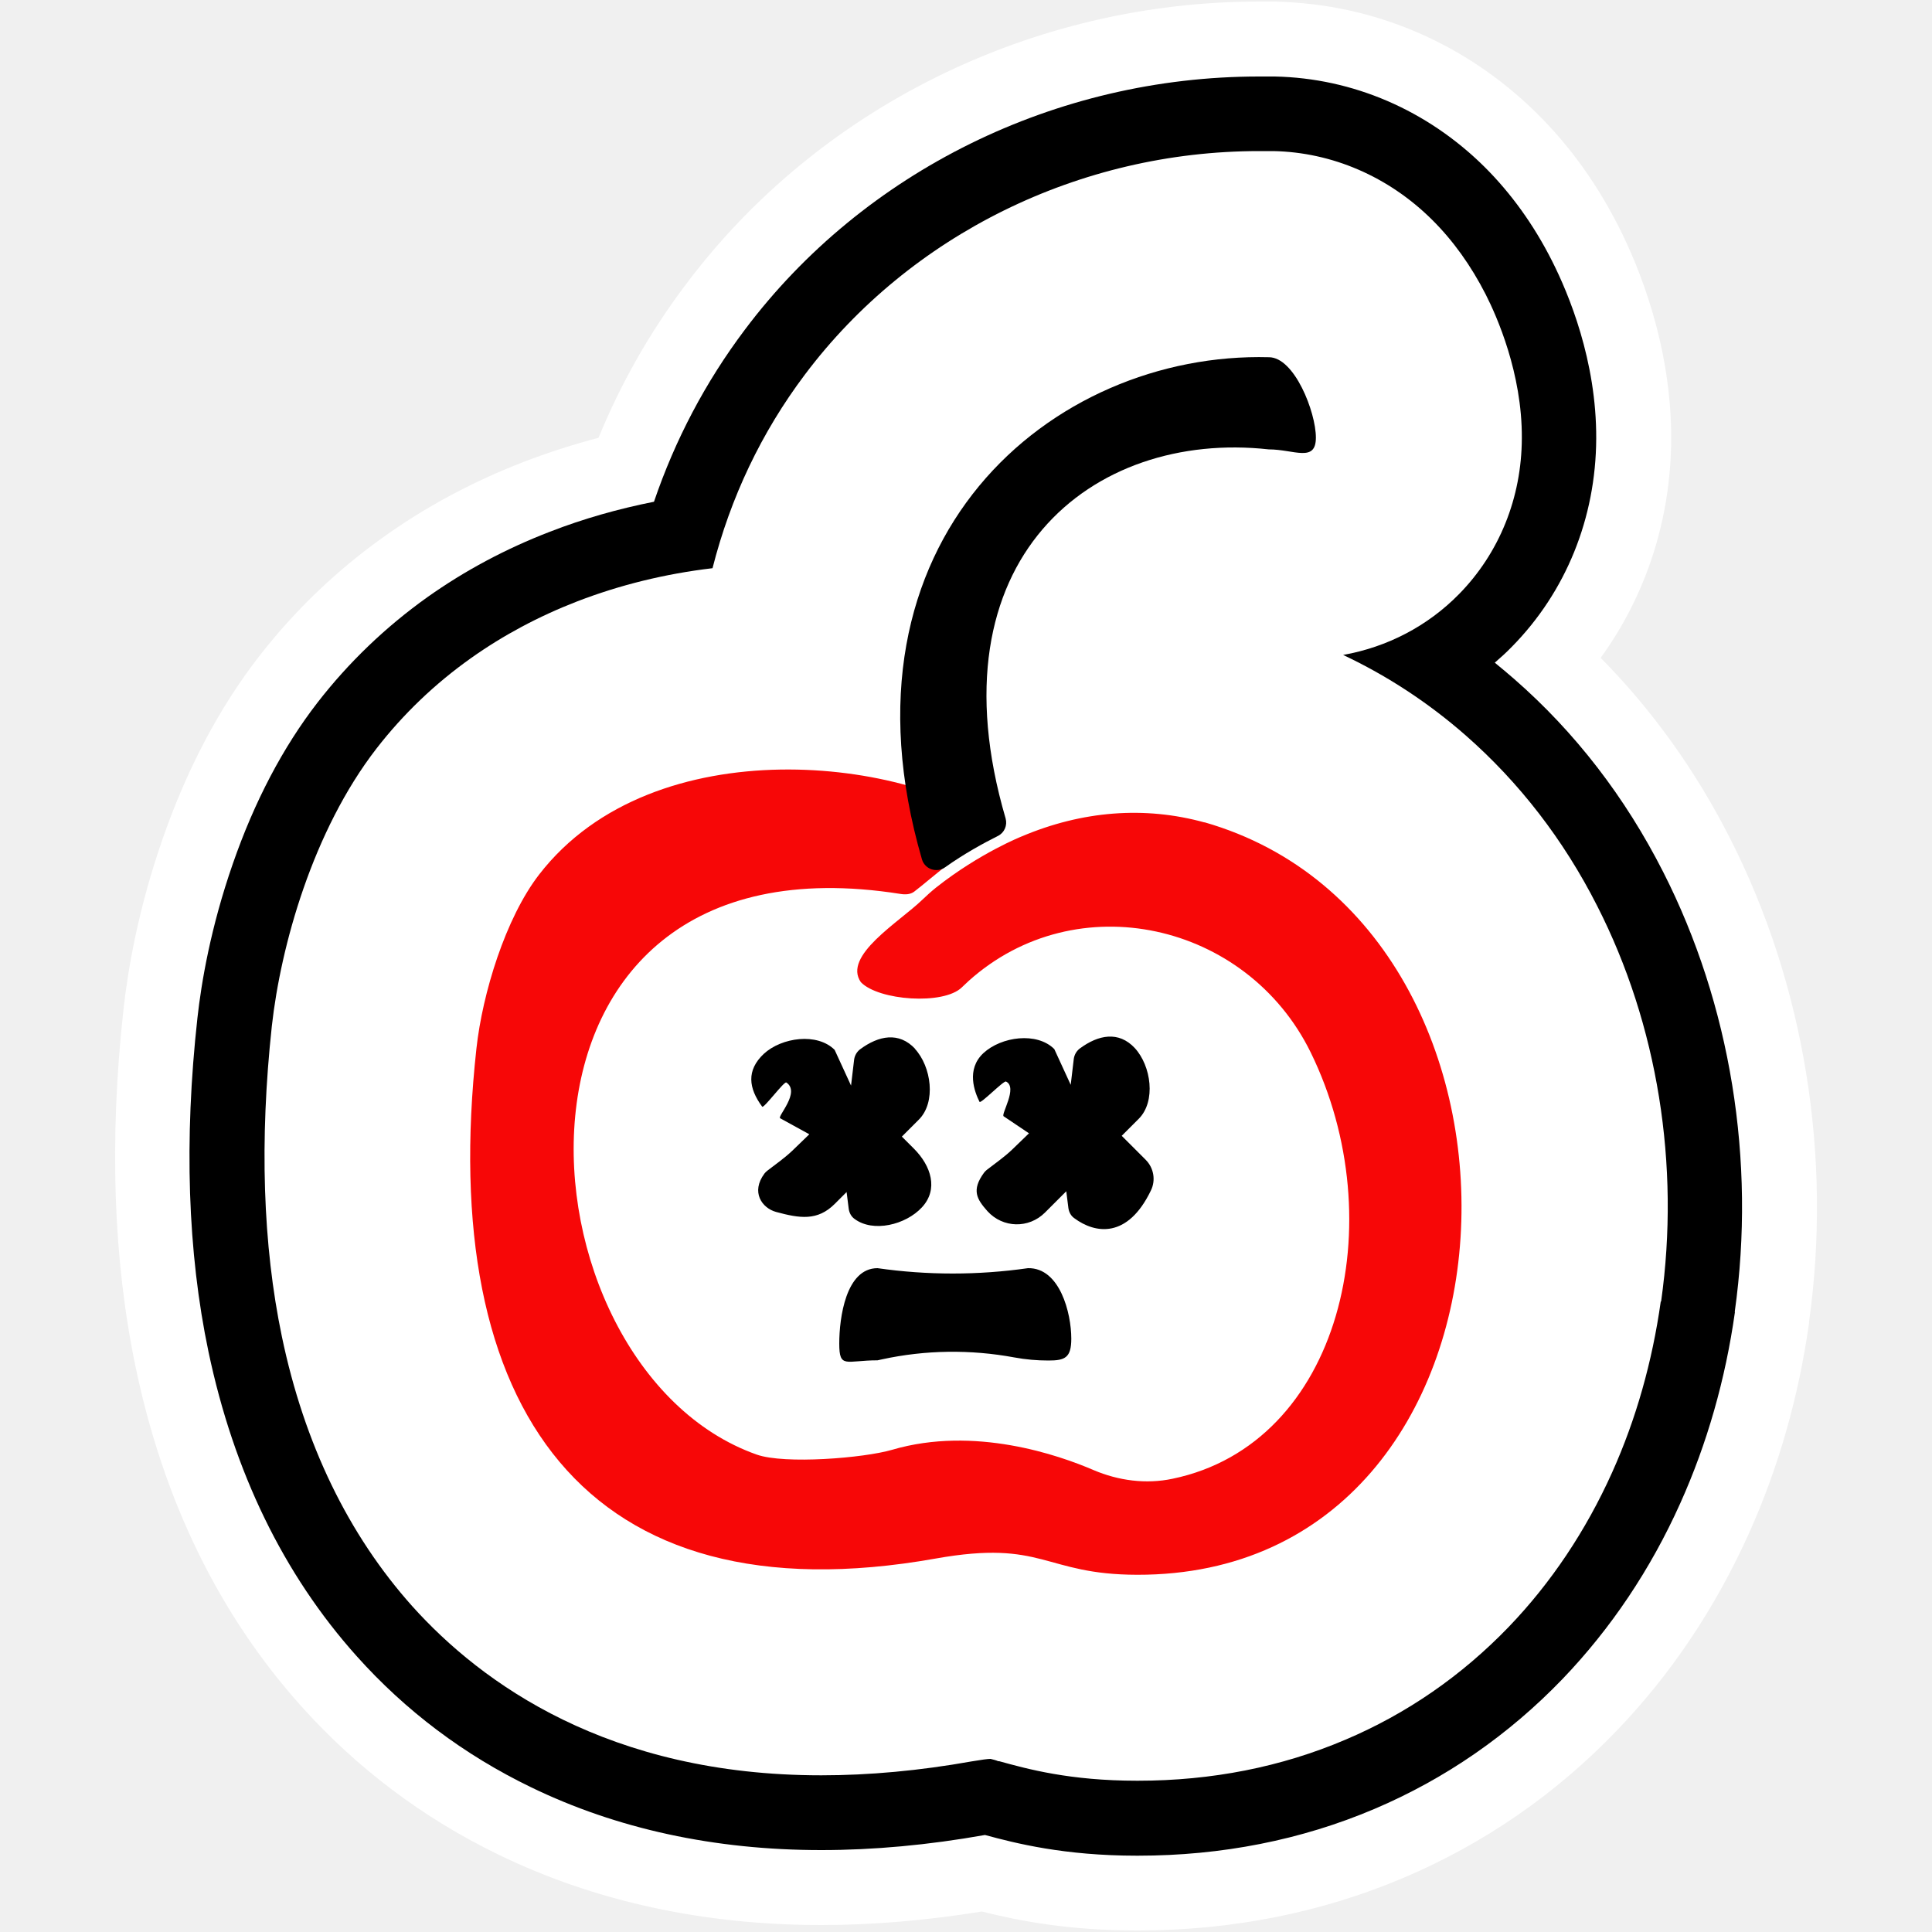
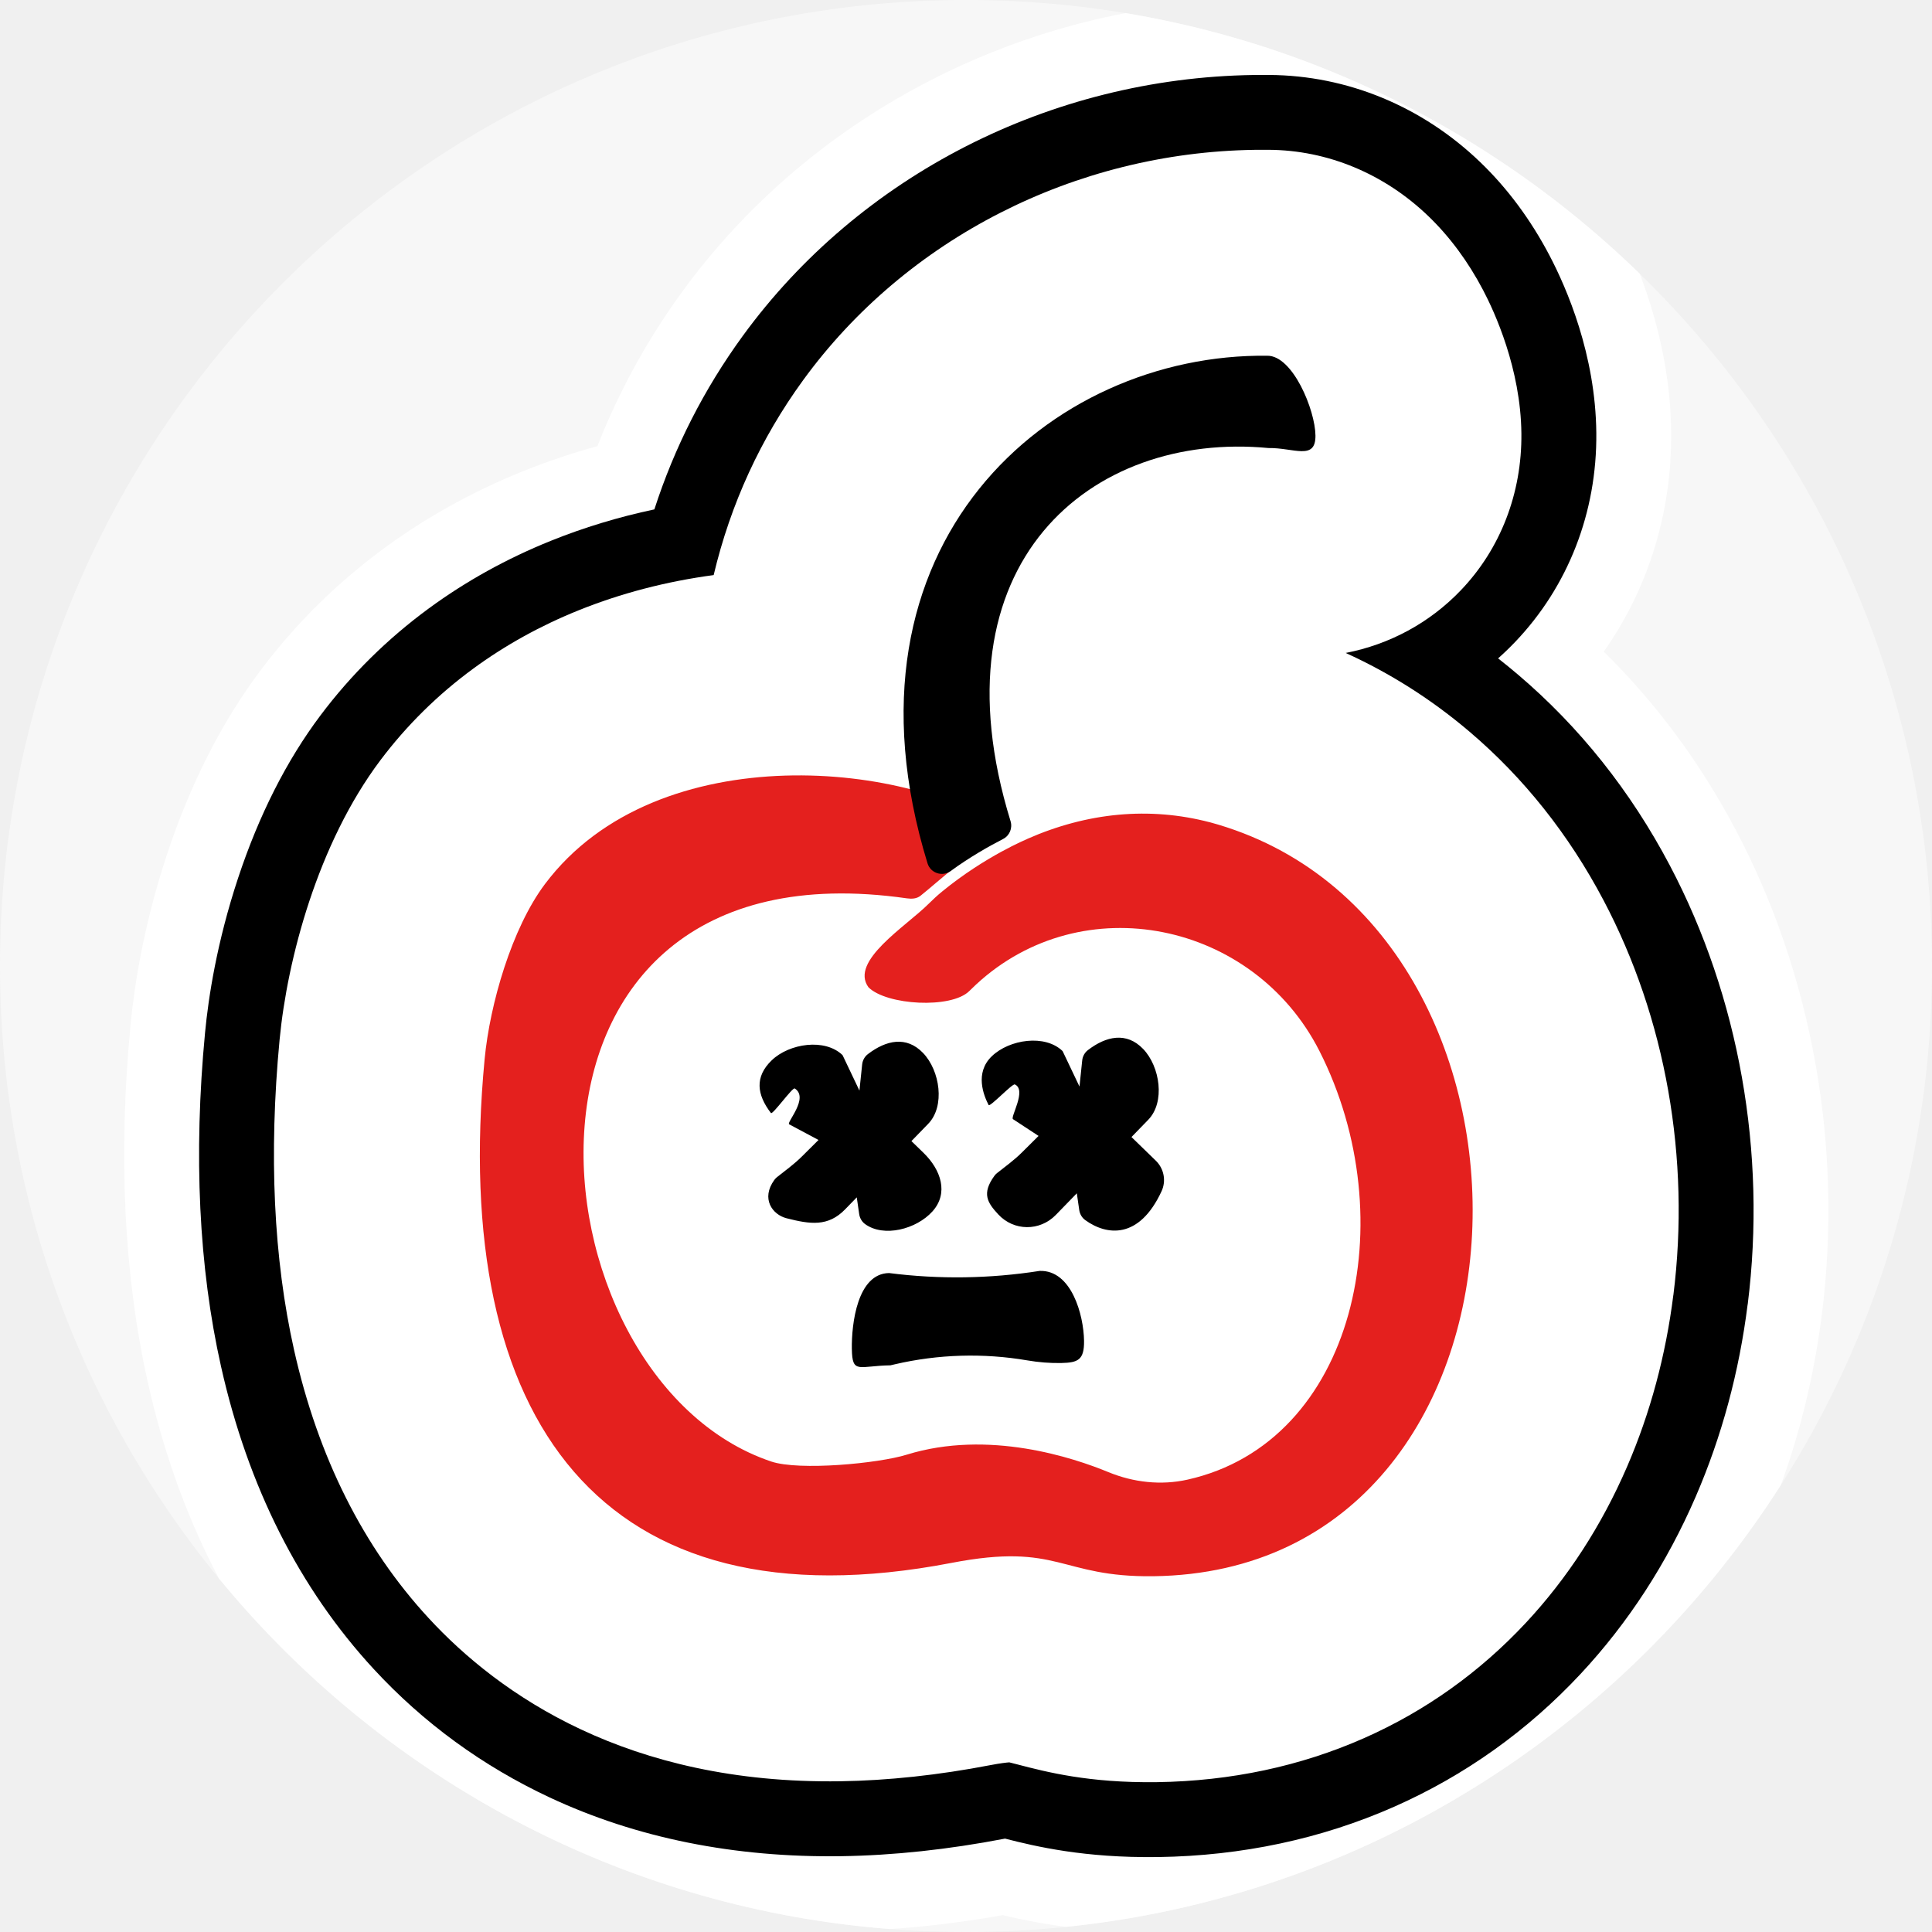
- <svg xmlns="http://www.w3.org/2000/svg" id="Camada_1" version="1.1" viewBox="0 0 1000 1000">
-   <defs>
-     <style>
+ <svg xmlns="http://www.w3.org/2000/svg" version="1.1" width="1000" height="1000">
+   <g clip-path="url(#SvgjsClipPath1124)">
+     <rect width="1000" height="1000" fill="#f7f7f7" />
+     <g transform="matrix(1,0,0,1,0,0)">
+       <svg version="1.1" width="1000" height="1000">
+         <svg id="Camada_1" version="1.1" viewBox="0 0 1000 1000">
+           <defs>
+             <style>
      .st0 {
-         fill: #f70707;
+         fill: #fff;
      }

      .st1 {
-         fill: #fff;
+         fill: #e4201e;
      }
    </style>
-   </defs>
-   <path class="st1" d="M936.4,684.5c-5.4,38.5-15.9,75.3-31.3,109.5-17.3,38.3-40.2,72.6-68.3,101.8-31.5,32.8-68.6,58.4-110.2,76.1-42.7,18.1-89,27.3-137.5,27.3h-.7c-34.5,0-59.9-4.7-80.2-9.8-28.5,4.6-56.4,7-83,7-61.2,0-117.5-12.3-167.3-36.5-39-18.9-73.3-44.8-102-76.8-42.5-47.4-71.3-106.4-85.7-175.5-11.6-55.4-13.7-117.7-6.3-185,2.2-20.1,7.5-51.7,20.2-88.2,12.6-36.3,29.4-68.1,49.8-94.4,18.4-23.8,40.3-44.8,65.1-62.4,21.9-15.6,46.1-28.5,72-38.5,12.5-4.8,25.5-9,38.8-12.5,11.5-28.1,26.6-54.7,45-79.1C423.5,55.6,534.6.8,651.7.8s6.3,0,9.1.1c50.3,1.1,98.2,21.6,134.8,57.9,16.8,16.6,31,36.3,42.3,58.7,10.2,20.1,27.3,61.2,27.1,109.9-.2,41.5-13,80.7-36.5,113.1,26.7,27,49.2,58.4,67,93.5,38.4,75.5,52.9,164.5,40.8,250.6Z" />
-   <path d="M898,679.1c-4.9,34.8-14.4,68.1-28.3,99-15.4,34.3-35.9,64.8-60.9,90.9-27.9,29-60.7,51.7-97.4,67.3-37.9,16.1-79.1,24.2-122.4,24.2h-.6c-37.5,0-62.7-6.4-78.5-10.7,0,0-.1,0-.2,0-29.2,5.2-57.7,7.8-84.6,7.8-55.3,0-105.9-11-150.4-32.6-34.5-16.7-64.8-39.5-90.1-67.8-37.8-42.2-63.6-95.3-76.7-157.6-10.8-51.4-12.7-109.6-5.7-172.8,2-18.1,6.8-46.7,18.3-79.7,11.2-32.3,26-60.4,43.8-83.4,16.1-20.8,35.3-39.2,56.9-54.6,19.3-13.7,40.6-25.1,63.5-33.9,17.2-6.7,35.2-11.8,53.8-15.5,10.9-32,26.6-61.9,47-89,61.6-82.1,161.1-131.1,266.1-131.1s5.5,0,8.2,0c40.4.8,78.9,17.4,108.5,46.7,13.8,13.7,25.6,30.1,35,48.7,8.6,17,23.1,51.6,22.9,92.1-.2,41.1-15.7,79.3-43.7,107.7-2.8,2.9-5.8,5.6-8.8,8.2,3.4,2.8,6.8,5.6,10.1,8.5,31.5,27.5,57.4,61.1,77.1,99.9,34.8,68.5,48,149.3,37,227.6Z" />
-   <path class="st1" d="M859.6,673.7c-2.2,15.6-5.4,30.8-9.6,45.6-4.2,14.8-9.4,29.1-15.6,42.9-13.6,30.2-31.6,57.1-53.5,79.9-24.3,25.2-52.7,44.9-84.6,58.4-33.1,14.1-69.2,21.2-107.3,21.2h-.5c-34.8,0-56.8-6.1-71.3-10.1h-.5c-1.1-.5-2.8-.9-4-1.2-1.4,0-4.5.4-9.8,1.3-26.9,4.8-53.1,7.2-77.8,7.2-110.1,0-175.8-47.6-211.6-87.4-33.2-37.1-56-84.1-67.6-139.7-9.9-47.4-11.6-101.5-5.2-160.7,4.6-41.5,21.2-101.1,54.2-143.7,13.8-17.8,30.2-33.5,48.8-46.7,16.6-11.8,35.1-21.7,55-29.4,22-8.5,45.5-14.3,70.1-17.2,9.3-36.6,25.3-70.3,47.8-100.2,54.4-72.4,142.2-115.7,235.1-115.7s4.9,0,7.4,0c30.4.6,59.6,13.2,82.1,35.5,10.9,10.8,20.2,23.8,27.8,38.7,5.7,11.2,18.9,40.8,18.7,74.4-.1,30.9-11.7,59.5-32.5,80.7-16.3,16.6-37.1,27.4-60,31.5,22.9,10.8,44.1,24.7,63.4,41.6,27.7,24.3,50.7,54,68.1,88.3,31.3,61.4,43,134.1,33.1,204.7Z" />
-   <path class="st1" d="M499.5,452.6c-.1,0-.3.1-.4.2.3-.2.3-.2.4-.2Z" />
-   <g>
-     <path class="st0" d="M623.5,425.7c-31.1-8.6-63.4-6-94.6,7.2h0s-21.8,8.6-44.4,26.5c-2.5,2-4.8,4.1-7.1,6.3-12,11.6-41.4,29-31.8,42.7,9.2,9.5,42.7,11.9,52.2,2.7,1.2-1.1,2.3-2.2,3.5-3.3,55.8-50.2,144-30.5,177.1,36.9,42.9,87.6,15.6,202.6-71.5,220.7-13.7,2.9-28,1-40.9-4.5-17.9-7.7-61.6-23-104.2-10.5-14.7,4.3-55.6,7.6-70.1,2.5-127.7-45.1-147.7-325.4,74.4-290.2,2.5.4,5.1.3,7.1-1.2,8.6-6.5,31.2-27.1,45.7-31.8-46.3-37.3-180.3-54-239.8,22.9-17.5,22.6-29.4,61.7-32.5,90.1-20.5,186.4,56.1,296.3,237.7,264,56.1-10,55.7,8.3,104.3,8.4,211.2.4,223.5-335.4,34.8-389.5Z" />
-     <path d="M656.8,184.9c-112.4-3-227.8,94.1-179.6,259.9,1.5,5.1,7.6,7.2,12,4.1,9.8-7,19.9-12.5,27.3-16.2,3.4-1.7,5-5.5,4-9.1-39.3-134.3,44.9-201.1,136.2-191,13.1,0,24.4,7,24.4-6.1,0-13.2-11.1-41.6-24.3-41.6Z" />
-     <path d="M473.5,542.8c8.6,9.3,11.1,27.7,2.1,36.7l-8.8,8.8,6.2,6.2c9,9,12.8,21.1,4.2,30.4-8.4,9.1-25.3,13.2-34.9,6-1.7-1.2-2.7-3.1-3-5.2l-1.1-8.7-6.1,6.1c-9,9-18.2,7.5-30.4,4.2-7.3-2-13.2-10.3-6-19.9.4-.5.9-1,1.4-1.4,4.4-3.4,9-6.6,13-10.4l8.8-8.5-15.1-8.3c-1.6-.9,10.7-13.5,3.2-18.5-1.1-.8-11.7,13.6-12.5,12.5-7.1-9.6-8.2-18.8.8-27.3,9.3-8.6,27.7-11.1,36.7-2.1l8.5,18.5,1.6-13.5c.3-2.1,1.4-4,3.1-5.3,9.6-7.1,20.1-9.2,28.5-.2Z" />
-     <path d="M434.4,695.4c0-13.2,3.4-39,19.8-39,25.8,3.7,52,3.7,77.9,0,16.5-.3,22.4,23.3,22.4,36.5,0,9.9-3.3,11.3-11.8,11.3-5.9,0-11.8-.5-17.7-1.6-22.7-4.2-46-3.9-68.5,1l-2.3.5c-16.4,0-19.8,4.5-19.8-8.7Z" />
-     <path d="M587.3,542.4c8.6,9.3,11.1,27.7,2.1,36.7l-8.8,8.8,12.4,12.4c4.2,4.2,5.3,10.6,2.7,15.9-12,24.9-28.7,22.5-39.7,14.3-1.7-1.2-2.7-3.1-3-5.2l-1.1-8.7-11,11c-8.4,8.4-21.8,8.1-29.8-.7-5.4-6.1-8.5-10.8-1.7-20,.4-.5.9-1,1.4-1.4,4.4-3.4,9-6.6,13-10.4l8.8-8.5-13.1-8.8c-1.6-.9,7.5-15,1.2-18-1.2-.6-13.1,11.7-13.7,10.5-2.5-5-7.1-16.7,2-25.2,9.3-8.6,27.7-11.1,36.7-2.1l8.5,18.5,1.6-13.5c.3-2.1,1.4-4,3.1-5.3,9.6-7.1,20.1-9.2,28.5-.2Z" />
+             <clipPath id="SvgjsClipPath1124">
+               <rect width="1000" height="1000" x="0" y="0" rx="500" ry="500" />
+             </clipPath>
+           </defs>
+           <path class="st0" d="M943.04,679.96c-4.82,38.57-14.84,75.6-29.74,110.03-16.71,38.61-39.19,73.22-66.85,102.87-31.08,33.3-67.79,59.45-109.16,77.74-42.49,18.77-88.66,28.64-137.22,29.35h-.66c-34.53.46-59.97-3.83-80.38-8.66-28.5,5.06-56.38,7.82-82.99,8.21-61.21.89-117.71-10.56-167.93-34.03-39.32-18.38-74.02-43.72-103.18-75.32-43.17-46.78-72.9-105.45-88.35-174.38-12.41-55.28-15.45-117.52-9.04-185.01,1.92-20.16,6.75-51.87,18.9-88.54,12.1-36.55,28.4-68.58,48.42-95.23,18.09-24.1,39.7-45.43,64.23-63.42,21.67-15.9,45.7-29.23,71.44-39.6,12.47-5.03,25.42-9.39,38.69-13.05,11.13-28.34,25.83-55.11,43.83-79.84C420.66,58.22,530.98,1.75,648.17.04c3.19-.05,6.26-.05,9.14-.03,50.38.34,98.6,20.22,135.74,55.99,17.02,16.36,31.57,35.91,43.22,58.08,10.53,20,28.25,60.84,28.72,109.54.41,41.5-11.82,80.95-34.88,113.67,27.12,26.66,50.08,57.7,68.45,92.54,39.54,74.98,55.34,163.81,44.48,250.12Z" />
+           <path d="M904.58,675.14c-4.37,34.91-13.41,68.38-26.86,99.47-14.93,34.53-34.99,65.41-59.61,91.81-27.49,29.46-59.95,52.58-96.48,68.74-37.7,16.65-78.79,25.42-122.13,26.05h-.59c-37.49.49-62.8-5.45-78.71-9.55-.06.01-.13.03-.19.04-29.14,5.61-57.58,8.66-84.54,9.06-55.32.81-106.09-9.42-150.94-30.39-34.73-16.24-65.38-38.61-91.11-66.49-38.48-41.7-65.07-94.39-79.01-156.58-11.52-51.3-14.3-109.46-8.27-172.85,1.73-18.19,6.11-46.82,17.11-80.02,10.78-32.53,25.11-60.84,42.62-84.14,15.82-21.07,34.73-39.72,56.17-55.44,19.09-14.01,40.3-25.75,63.01-34.9,17.12-6.91,35.07-12.35,53.65-16.29,10.41-32.22,25.73-62.29,45.71-89.73,60.47-83.07,159.29-133.58,264.35-135.11,2.75-.04,5.52-.05,8.25-.02,40.43.25,79.2,16.29,109.2,45.17,14.03,13.49,26.07,29.72,35.78,48.2,8.89,16.9,23.87,51.3,24.26,91.87.41,41.1-14.57,79.58-42.15,108.37-2.8,2.92-5.69,5.71-8.69,8.37,3.46,2.7,6.86,5.48,10.23,8.34,31.9,27.09,58.37,60.34,78.66,98.82,35.86,68,50.18,148.7,40.31,227.23Z" />
+           <path class="st0" d="M866.12,670.31c-1.96,15.64-4.96,30.94-8.96,45.79-4.01,14.86-9.02,29.26-15.01,43.11-13.17,30.45-30.79,57.62-52.37,80.76-23.9,25.61-52.09,45.7-83.8,59.71-32.92,14.54-68.93,22.2-107.04,22.76h-.5c-34.79.46-56.88-5.29-71.49-9.09l-.54-.14c-1.15-.3-2.85-.74-4.01-1.02-1.39.1-4.49.42-9.74,1.43-26.9,5.18-53.06,8-77.76,8.36-110.18,1.61-176.64-45.01-213-84.41-33.81-36.62-57.24-83.31-69.68-138.77-10.62-47.32-13.14-101.38-7.5-160.69,3.97-41.61,19.74-101.44,52.13-144.56,13.55-18.02,29.73-34,48.11-47.47,16.48-12.09,34.84-22.26,54.57-30.2,21.86-8.81,45.33-14.93,69.86-18.22,8.73-36.75,24.31-70.68,46.34-100.93,53.33-73.26,140.65-117.81,233.58-119.17,2.46-.04,4.94-.04,7.37-.02,30.43.16,59.79,12.36,82.64,34.34,11.03,10.61,20.57,23.5,28.35,38.32,5.84,11.1,19.47,40.56,19.8,74.19.31,30.9-10.84,59.74-31.39,81.18-16.11,16.83-36.77,27.96-59.56,32.4,23.07,10.48,44.49,24.08,64.02,40.68,28.11,23.87,51.48,53.27,69.46,87.36,32.2,61.03,45.02,133.59,36.14,204.31Z" />
+           <path class="st0" d="M502.52,454.3c-.14.06-.28.11-.42.16.32-.17.26-.23.42-.16Z" />
+           <g>
+             <path class="st1" d="M626.21,425.61c-31.29-8.18-63.51-5.07-94.56,8.63l.07.02s-21.7,8.86-44.03,27.15c-2.45,2-4.77,4.14-7.01,6.37-11.83,11.82-41.01,29.64-31.17,43.23,9.33,9.33,42.9,11.26,52.22,1.93,1.14-1.14,2.3-2.26,3.47-3.34,55.1-51.06,143.67-32.62,177.71,34.34,44.21,86.99,18.62,202.53-68.27,221.92-13.69,3.06-27.99,1.44-40.96-3.9-18.05-7.44-62.02-22.15-104.41-9.01-14.65,4.54-55.55,8.42-70.09,3.53-128.39-43.22-152.53-323.44,70.2-291.5,2.52.36,5.07.24,7.07-1.33,8.46-6.64,30.82-27.53,45.24-32.5-46.86-36.63-181.18-51.36-239.61,26.42-17.19,22.89-28.53,62.15-31.24,90.64-17.78,186.82,60.46,295.64,241.67,260.74,55.99-10.78,55.82,7.53,104.53,6.9,211.3-2.73,218.69-338.93,29.17-390.26Z" />
+             <path d="M655.95,184.13c-112.5-1.37-226.56,97.53-175.87,262.72,1.57,5.12,7.74,7.12,12.06,3.95,9.73-7.13,19.78-12.8,27.08-16.56,3.35-1.72,4.95-5.61,3.84-9.21-41.25-133.85,41.96-201.85,133.48-193.13,13.13-.2,24.47,6.68,24.34-6.47-.13-13.19-11.74-41.43-24.93-41.3Z" />
+             <path d="M477.78,545.02c8.78,9.15,11.49,27.57,2.66,36.66l-8.69,8.95,6.25,6.07c9.11,8.85,13.11,20.94,4.61,30.35-8.32,9.21-25.15,13.56-34.82,6.55-1.68-1.22-2.76-3.1-3.07-5.15l-1.26-8.7-6.02,6.2c-8.85,9.11-18.06,7.74-30.35,4.61-7.29-1.86-13.34-10.12-6.31-19.81.4-.55.87-1.05,1.4-1.47,4.36-3.45,8.88-6.71,12.82-10.63l8.66-8.6-15.19-8.1c-1.62-.86,10.49-13.66,2.9-18.56-1.16-.75-11.49,13.82-12.34,12.71-7.28-9.48-8.52-18.7.42-27.3,9.15-8.78,27.57-11.49,36.66-2.66l8.73,18.35,1.41-13.54c.22-2.11,1.29-4.06,2.98-5.35,9.46-7.24,19.95-9.52,28.53-.6Z" />
+             <path d="M440.91,698.26c-.19-13.19,2.88-39.09,19.28-39.33,25.9,3.31,52.13,2.93,77.93-1.11,16.53-.56,22.8,22.96,22.98,36.17.14,9.89-3.12,11.31-11.67,11.5-5.93.13-11.86-.36-17.71-1.36-22.74-3.88-46.04-3.2-68.56,2.03l-2.27.53c-16.39.24-19.78,4.75-19.97-8.44Z" />
+             <path d="M591.68,542.92c8.78,9.15,11.49,27.57,2.66,36.66l-8.69,8.95,12.6,12.24c4.24,4.12,5.45,10.48,2.96,15.84-11.63,25.06-28.43,22.94-39.52,14.89-1.68-1.22-2.76-3.1-3.07-5.15l-1.26-8.7-10.87,11.19c-8.28,8.53-21.74,8.44-29.81-.29-5.54-6-8.71-10.72-1.95-19.98.38-.52.84-.99,1.35-1.39,4.36-3.45,8.88-6.71,12.82-10.63l8.66-8.6-13.22-8.66c-1.62-.86,7.29-15.14.93-17.99-1.26-.56-12.92,11.9-13.56,10.66-2.58-4.97-7.3-16.65,1.64-25.25,9.15-8.78,27.57-11.49,36.66-2.66l8.73,18.35,1.41-13.54c.22-2.11,1.29-4.06,2.98-5.35,9.46-7.24,19.95-9.52,28.53-.6Z" />
+           </g>
+         </svg>
+       </svg>
+     </g>
  </g>
</svg>
